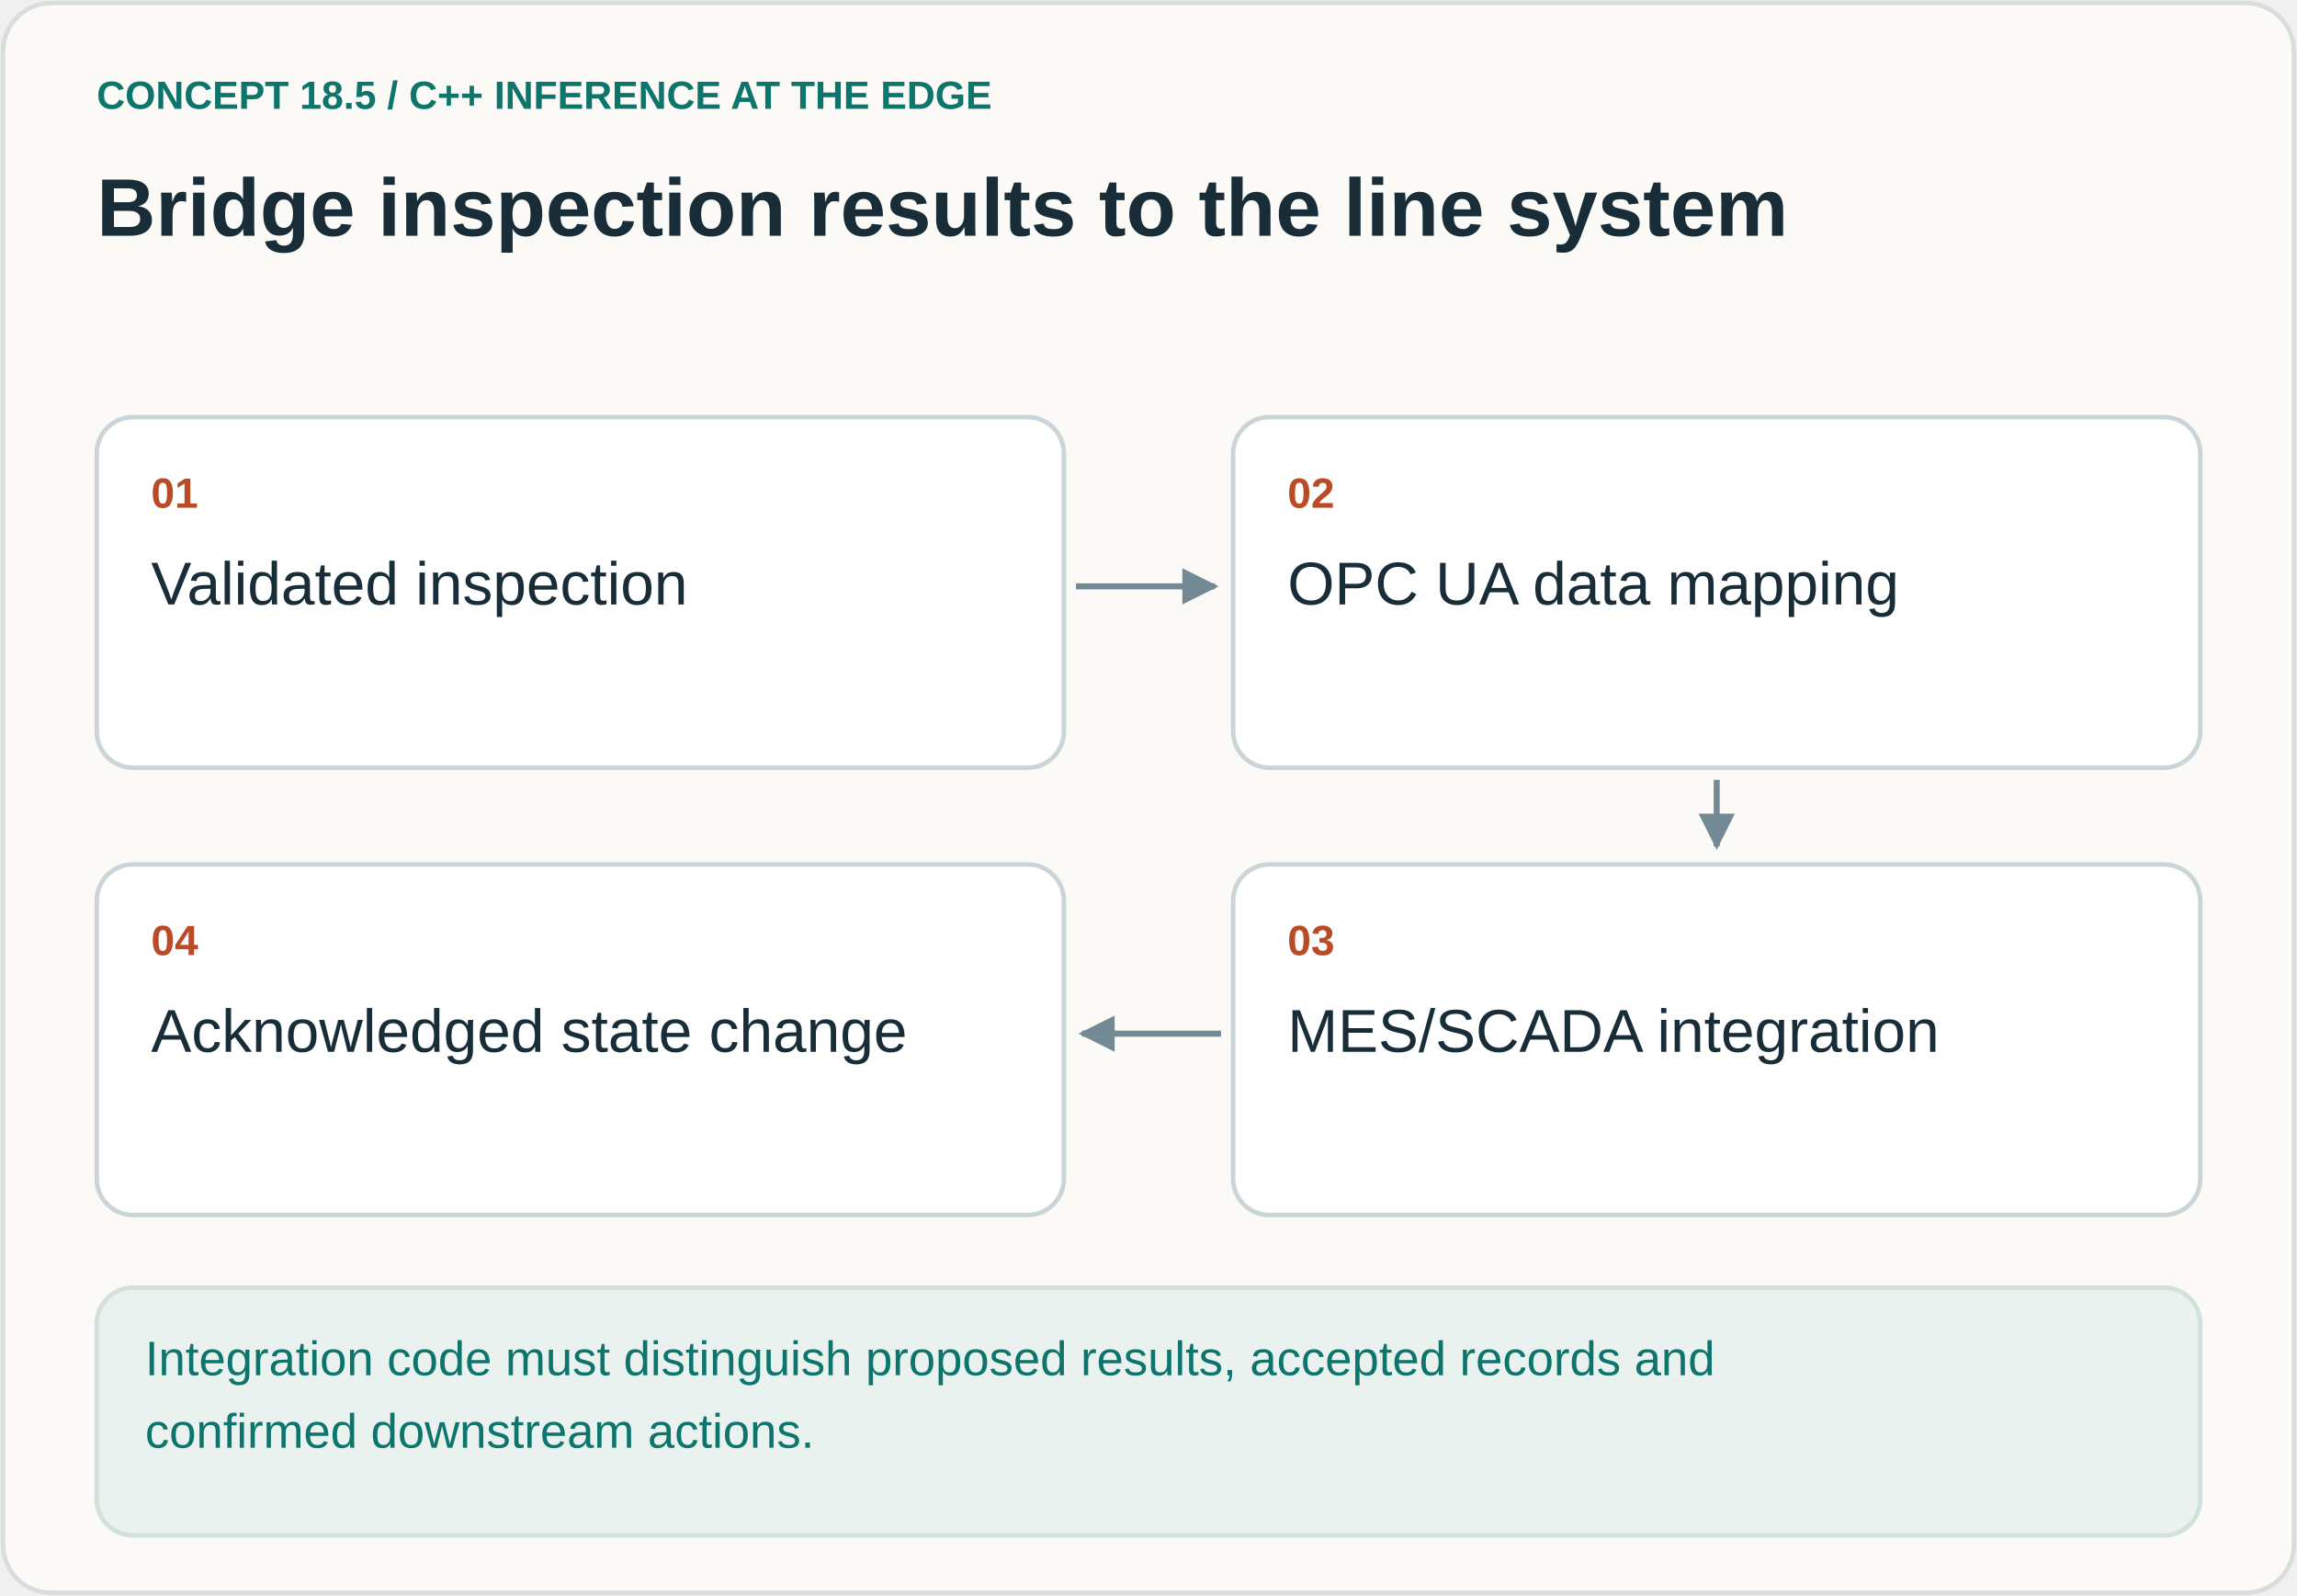
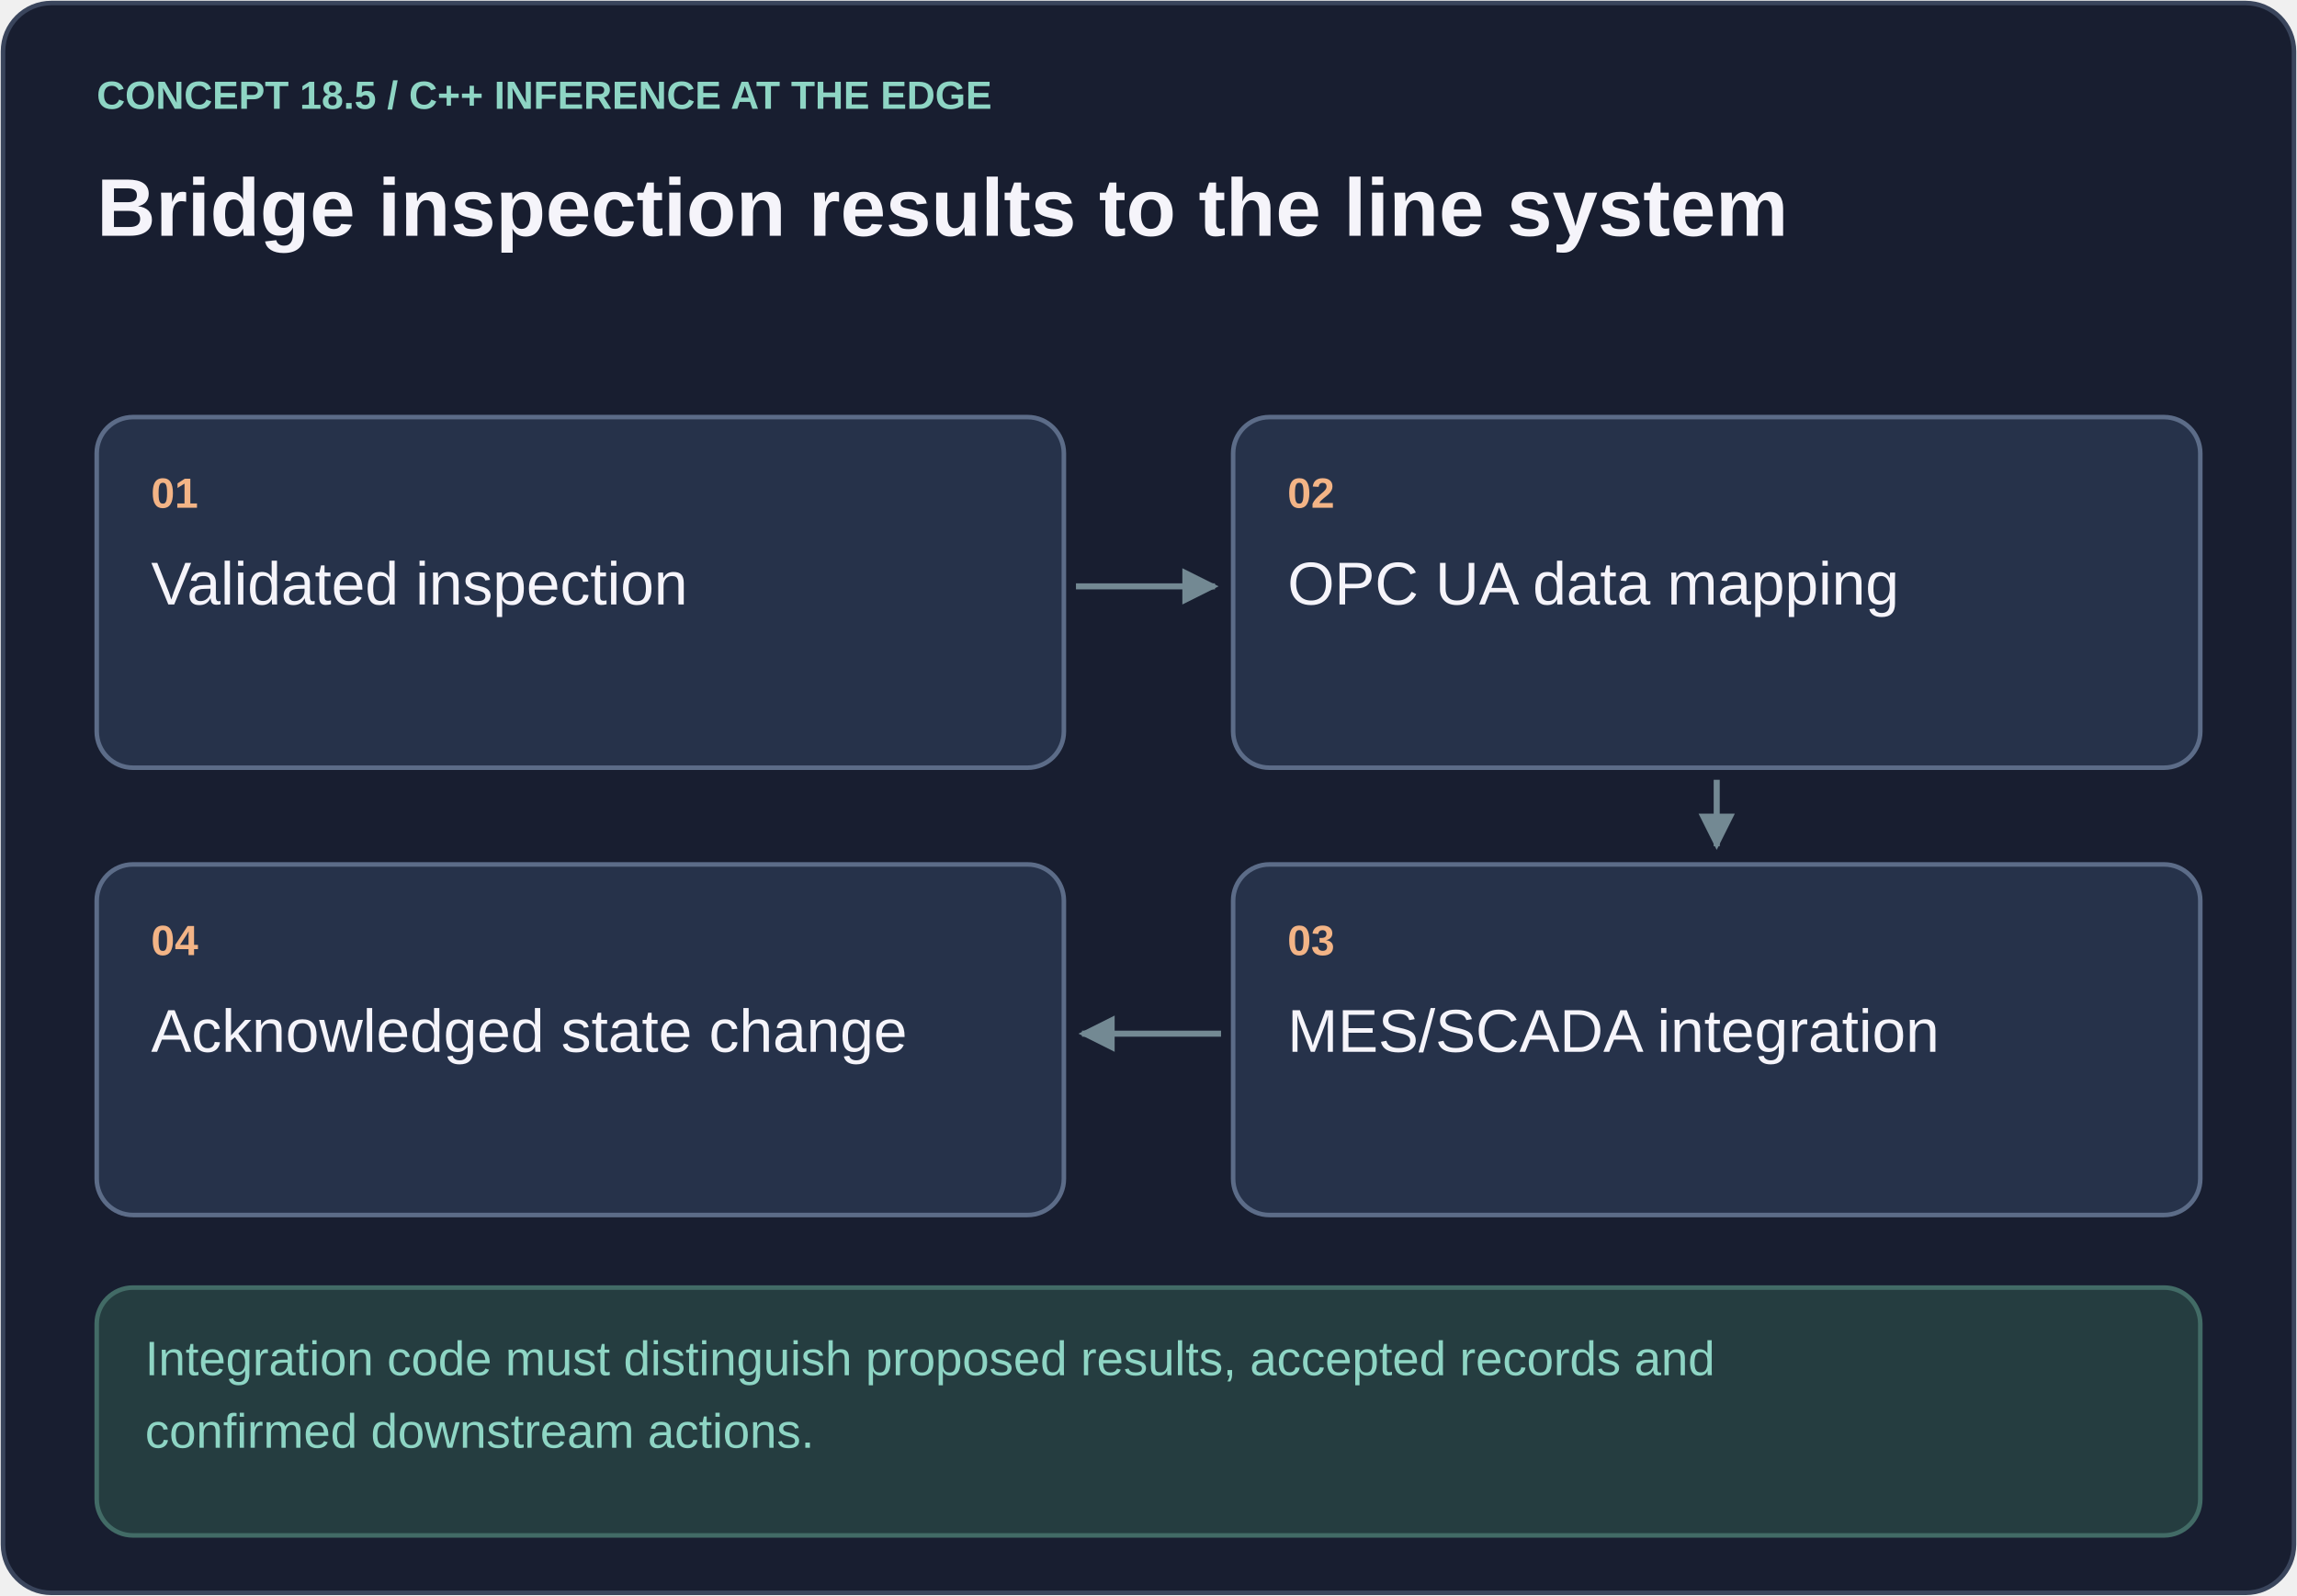
<svg xmlns="http://www.w3.org/2000/svg" width="760" height="528" viewBox="0 0 760 528" role="img" aria-labelledby="title desc">
  <defs>
    <marker id="arrow" viewBox="0 0 10 10" refX="9" refY="5" markerWidth="6" markerHeight="6" orient="auto-start-reverse">
      <path d="M0 0 L10 5 L0 10 Z" fill="#738993" />
    </marker>
  </defs>
  <g font-family="Arial, Helvetica, sans-serif">
-     <rect x="1" y="1" width="758" height="526" rx="16" fill="#fbfaf7" stroke="#d8dedb" stroke-width="1.5" />
-     <text x="32" y="36" font-size="13" fill="#0e756d" font-weight="700" text-anchor="start">CONCEPT 18.5  /  C++ INFERENCE AT THE EDGE</text>
-     <text x="32" y="78" font-size="27" fill="#182d38" font-weight="600" text-anchor="start">Bridge inspection results to the line system</text>
-     <rect x="32" y="138" width="320" height="116" rx="12" fill="#fff" stroke="#cbd5d8" stroke-width="1.5" />
-     <text x="50" y="168" font-size="14" fill="#b94c27" font-weight="700" text-anchor="start">01</text>
-     <text x="50" y="200" font-size="20" fill="#182d38" font-weight="500" text-anchor="start">Validated inspection</text>
-     <rect x="408" y="138" width="320" height="116" rx="12" fill="#fff" stroke="#cbd5d8" stroke-width="1.5" />
-     <text x="426" y="168" font-size="14" fill="#b94c27" font-weight="700" text-anchor="start">02</text>
-     <text x="426" y="200" font-size="20" fill="#182d38" font-weight="500" text-anchor="start">OPC UA data mapping</text>
-     <rect x="408" y="286" width="320" height="116" rx="12" fill="#fff" stroke="#cbd5d8" stroke-width="1.5" />
-     <text x="426" y="316" font-size="14" fill="#b94c27" font-weight="700" text-anchor="start">03</text>
-     <text x="426" y="348" font-size="20" fill="#182d38" font-weight="500" text-anchor="start">MES/SCADA integration</text>
-     <rect x="32" y="286" width="320" height="116" rx="12" fill="#fff" stroke="#cbd5d8" stroke-width="1.5" />
-     <text x="50" y="316" font-size="14" fill="#b94c27" font-weight="700" text-anchor="start">04</text>
-     <text x="50" y="348" font-size="20" fill="#182d38" font-weight="500" text-anchor="start">Acknowledged state change</text>
+     <rect x="1" y="1" width="758" height="526" rx="16" fill="#181e30" stroke="#3a455c" stroke-width="1.5" />
+     <text x="32" y="36" font-size="13" fill="#8ed5c4" font-weight="700" text-anchor="start">CONCEPT 18.5  /  C++ INFERENCE AT THE EDGE</text>
+     <text x="32" y="78" font-size="27" fill="#f5f4fa" font-weight="600" text-anchor="start">Bridge inspection results to the line system</text>
+     <rect x="32" y="138" width="320" height="116" rx="12" fill="#26324a" stroke="#5c6c88" stroke-width="1.5" />
+     <text x="50" y="168" font-size="14" fill="#f3b486" font-weight="700" text-anchor="start">01</text>
+     <text x="50" y="200" font-size="20" fill="#f5f4fa" font-weight="500" text-anchor="start">Validated inspection</text>
+     <rect x="408" y="138" width="320" height="116" rx="12" fill="#26324a" stroke="#5c6c88" stroke-width="1.5" />
+     <text x="426" y="168" font-size="14" fill="#f3b486" font-weight="700" text-anchor="start">02</text>
+     <text x="426" y="200" font-size="20" fill="#f5f4fa" font-weight="500" text-anchor="start">OPC UA data mapping</text>
+     <rect x="408" y="286" width="320" height="116" rx="12" fill="#26324a" stroke="#5c6c88" stroke-width="1.5" />
+     <text x="426" y="316" font-size="14" fill="#f3b486" font-weight="700" text-anchor="start">03</text>
+     <text x="426" y="348" font-size="20" fill="#f5f4fa" font-weight="500" text-anchor="start">MES/SCADA integration</text>
+     <rect x="32" y="286" width="320" height="116" rx="12" fill="#26324a" stroke="#5c6c88" stroke-width="1.5" />
+     <text x="50" y="316" font-size="14" fill="#f3b486" font-weight="700" text-anchor="start">04</text>
+     <text x="50" y="348" font-size="20" fill="#f5f4fa" font-weight="500" text-anchor="start">Acknowledged state change</text>
    <path d="M356 194 L402 194" fill="none" stroke="#738993" stroke-width="2" marker-end="url(#arrow)" />
    <path d="M568 258 L568 280" fill="none" stroke="#738993" stroke-width="2" marker-end="url(#arrow)" />
    <path d="M404 342 L358 342" fill="none" stroke="#738993" stroke-width="2" marker-end="url(#arrow)" />
-     <rect x="32" y="426" width="696" height="82" rx="12" fill="#eaf2ef" stroke="#d2e1db" stroke-width="1.5" />
-     <text x="48" y="455" font-size="16" fill="#0e756d" font-weight="400" text-anchor="start">Integration code must distinguish proposed results, accepted records and</text>
-     <text x="48" y="479" font-size="16" fill="#0e756d" font-weight="400" text-anchor="start">confirmed downstream actions.</text>
+     <rect x="32" y="426" width="696" height="82" rx="12" fill="#253d40" stroke="#426b66" stroke-width="1.5" />
+     <text x="48" y="455" font-size="16" fill="#8ed5c4" font-weight="400" text-anchor="start">Integration code must distinguish proposed results, accepted records and</text>
+     <text x="48" y="479" font-size="16" fill="#8ed5c4" font-weight="400" text-anchor="start">confirmed downstream actions.</text>
  </g>
</svg>
